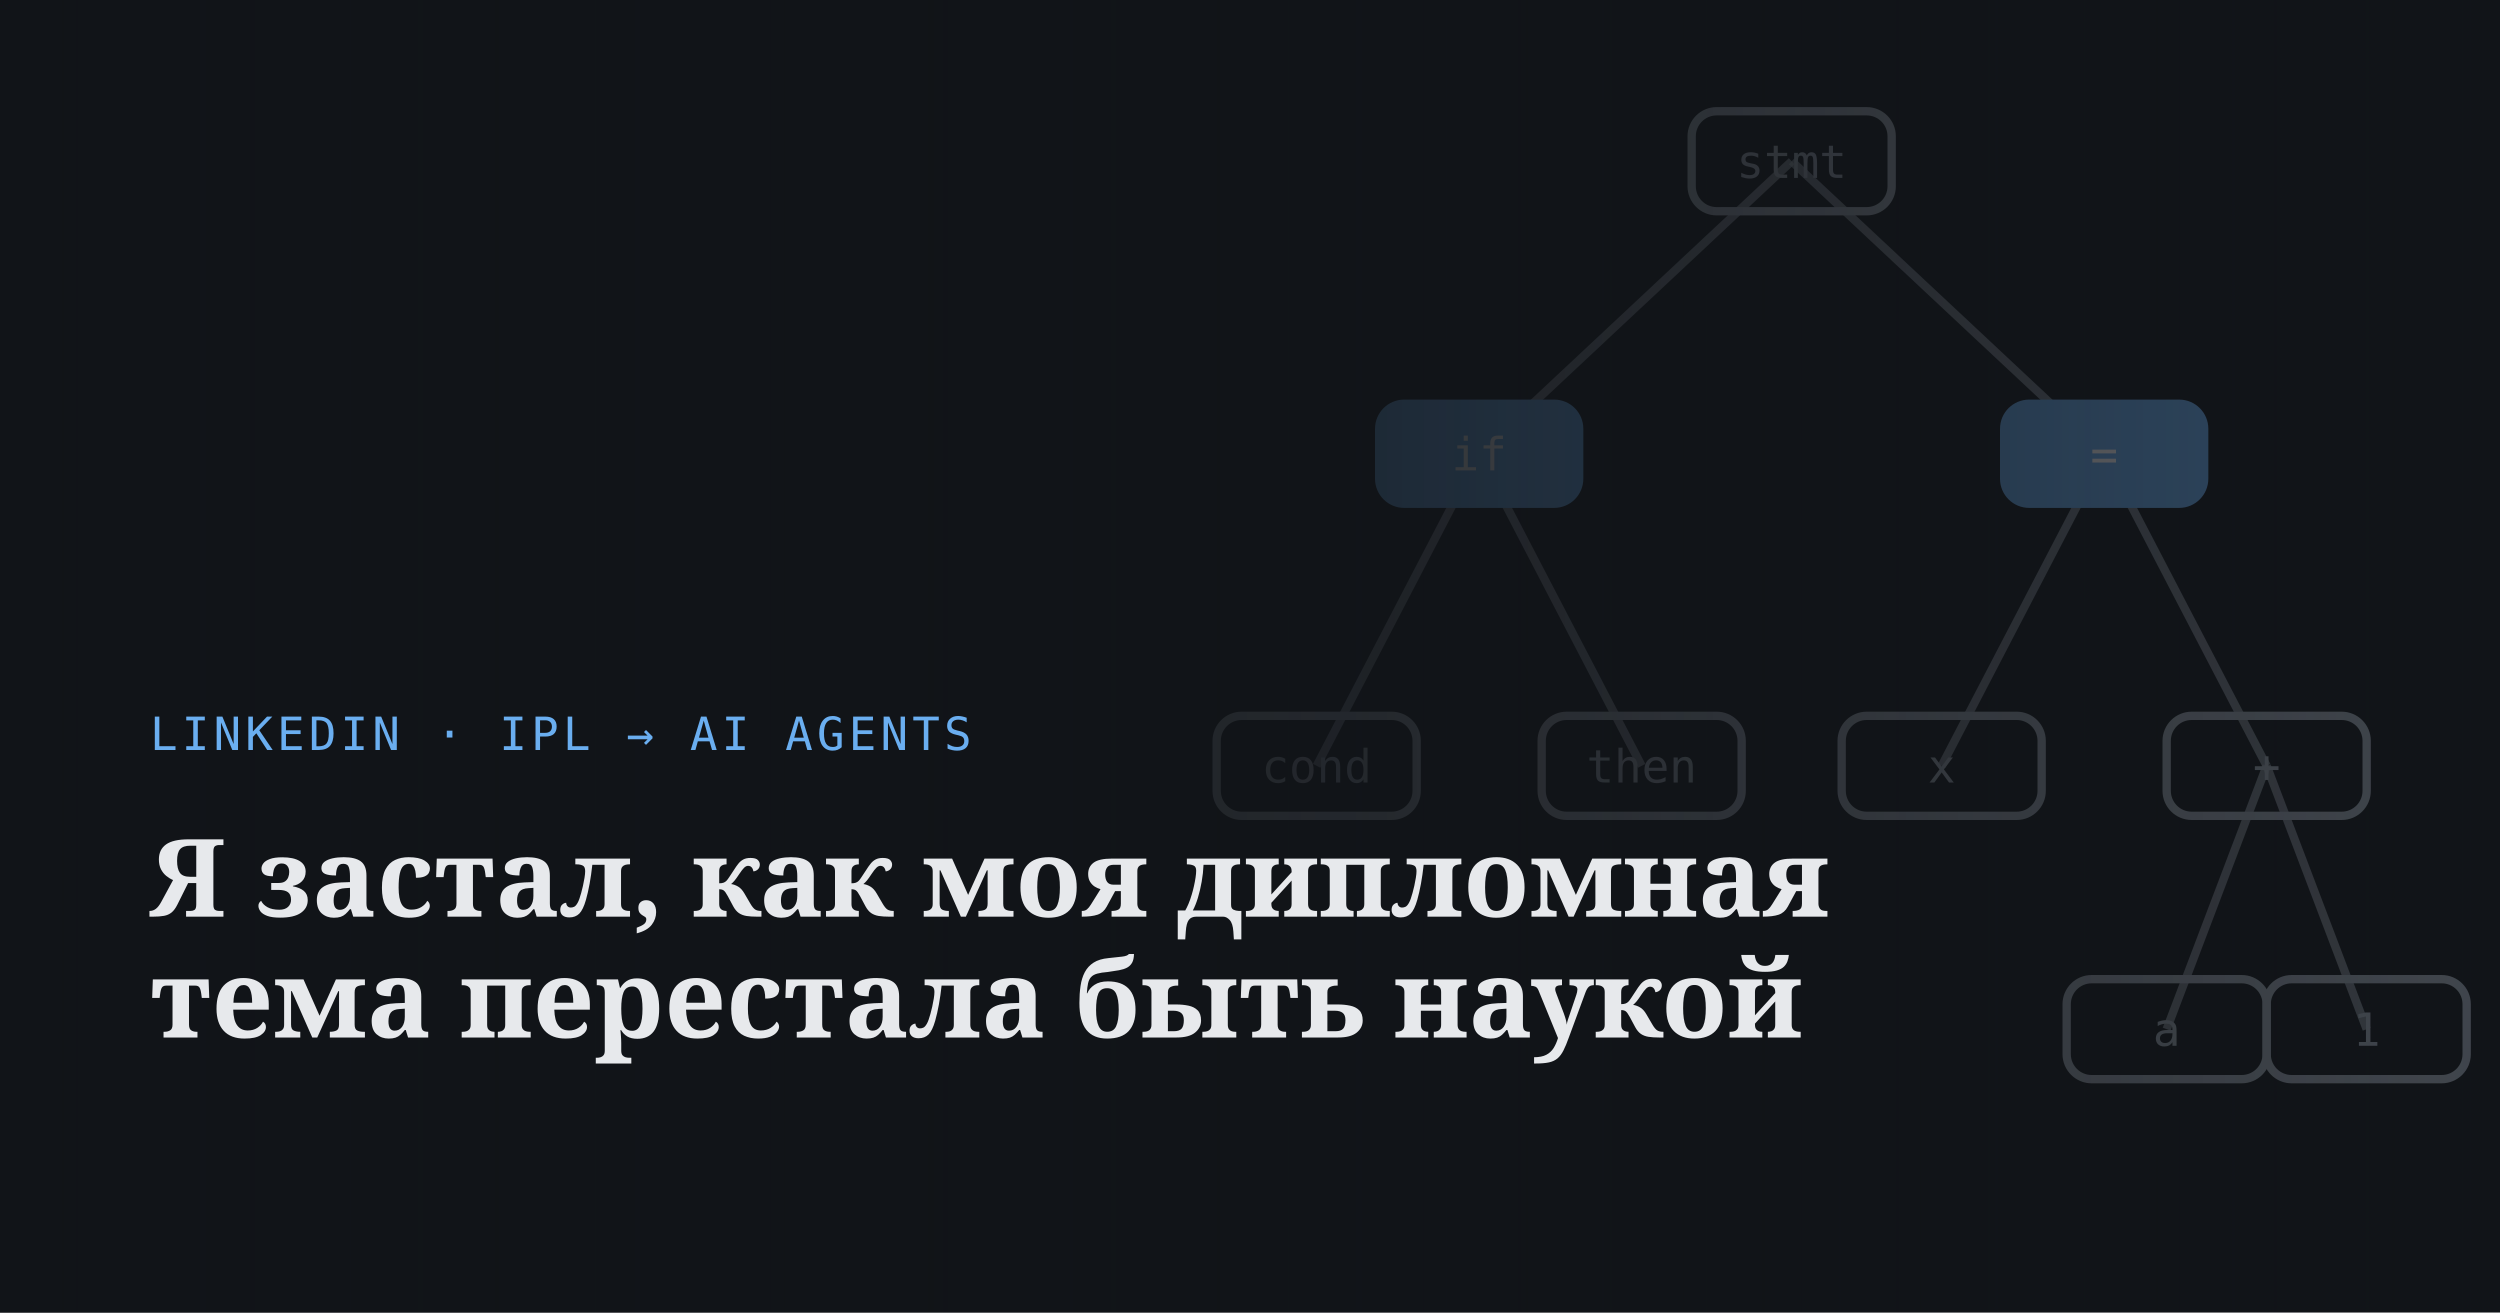
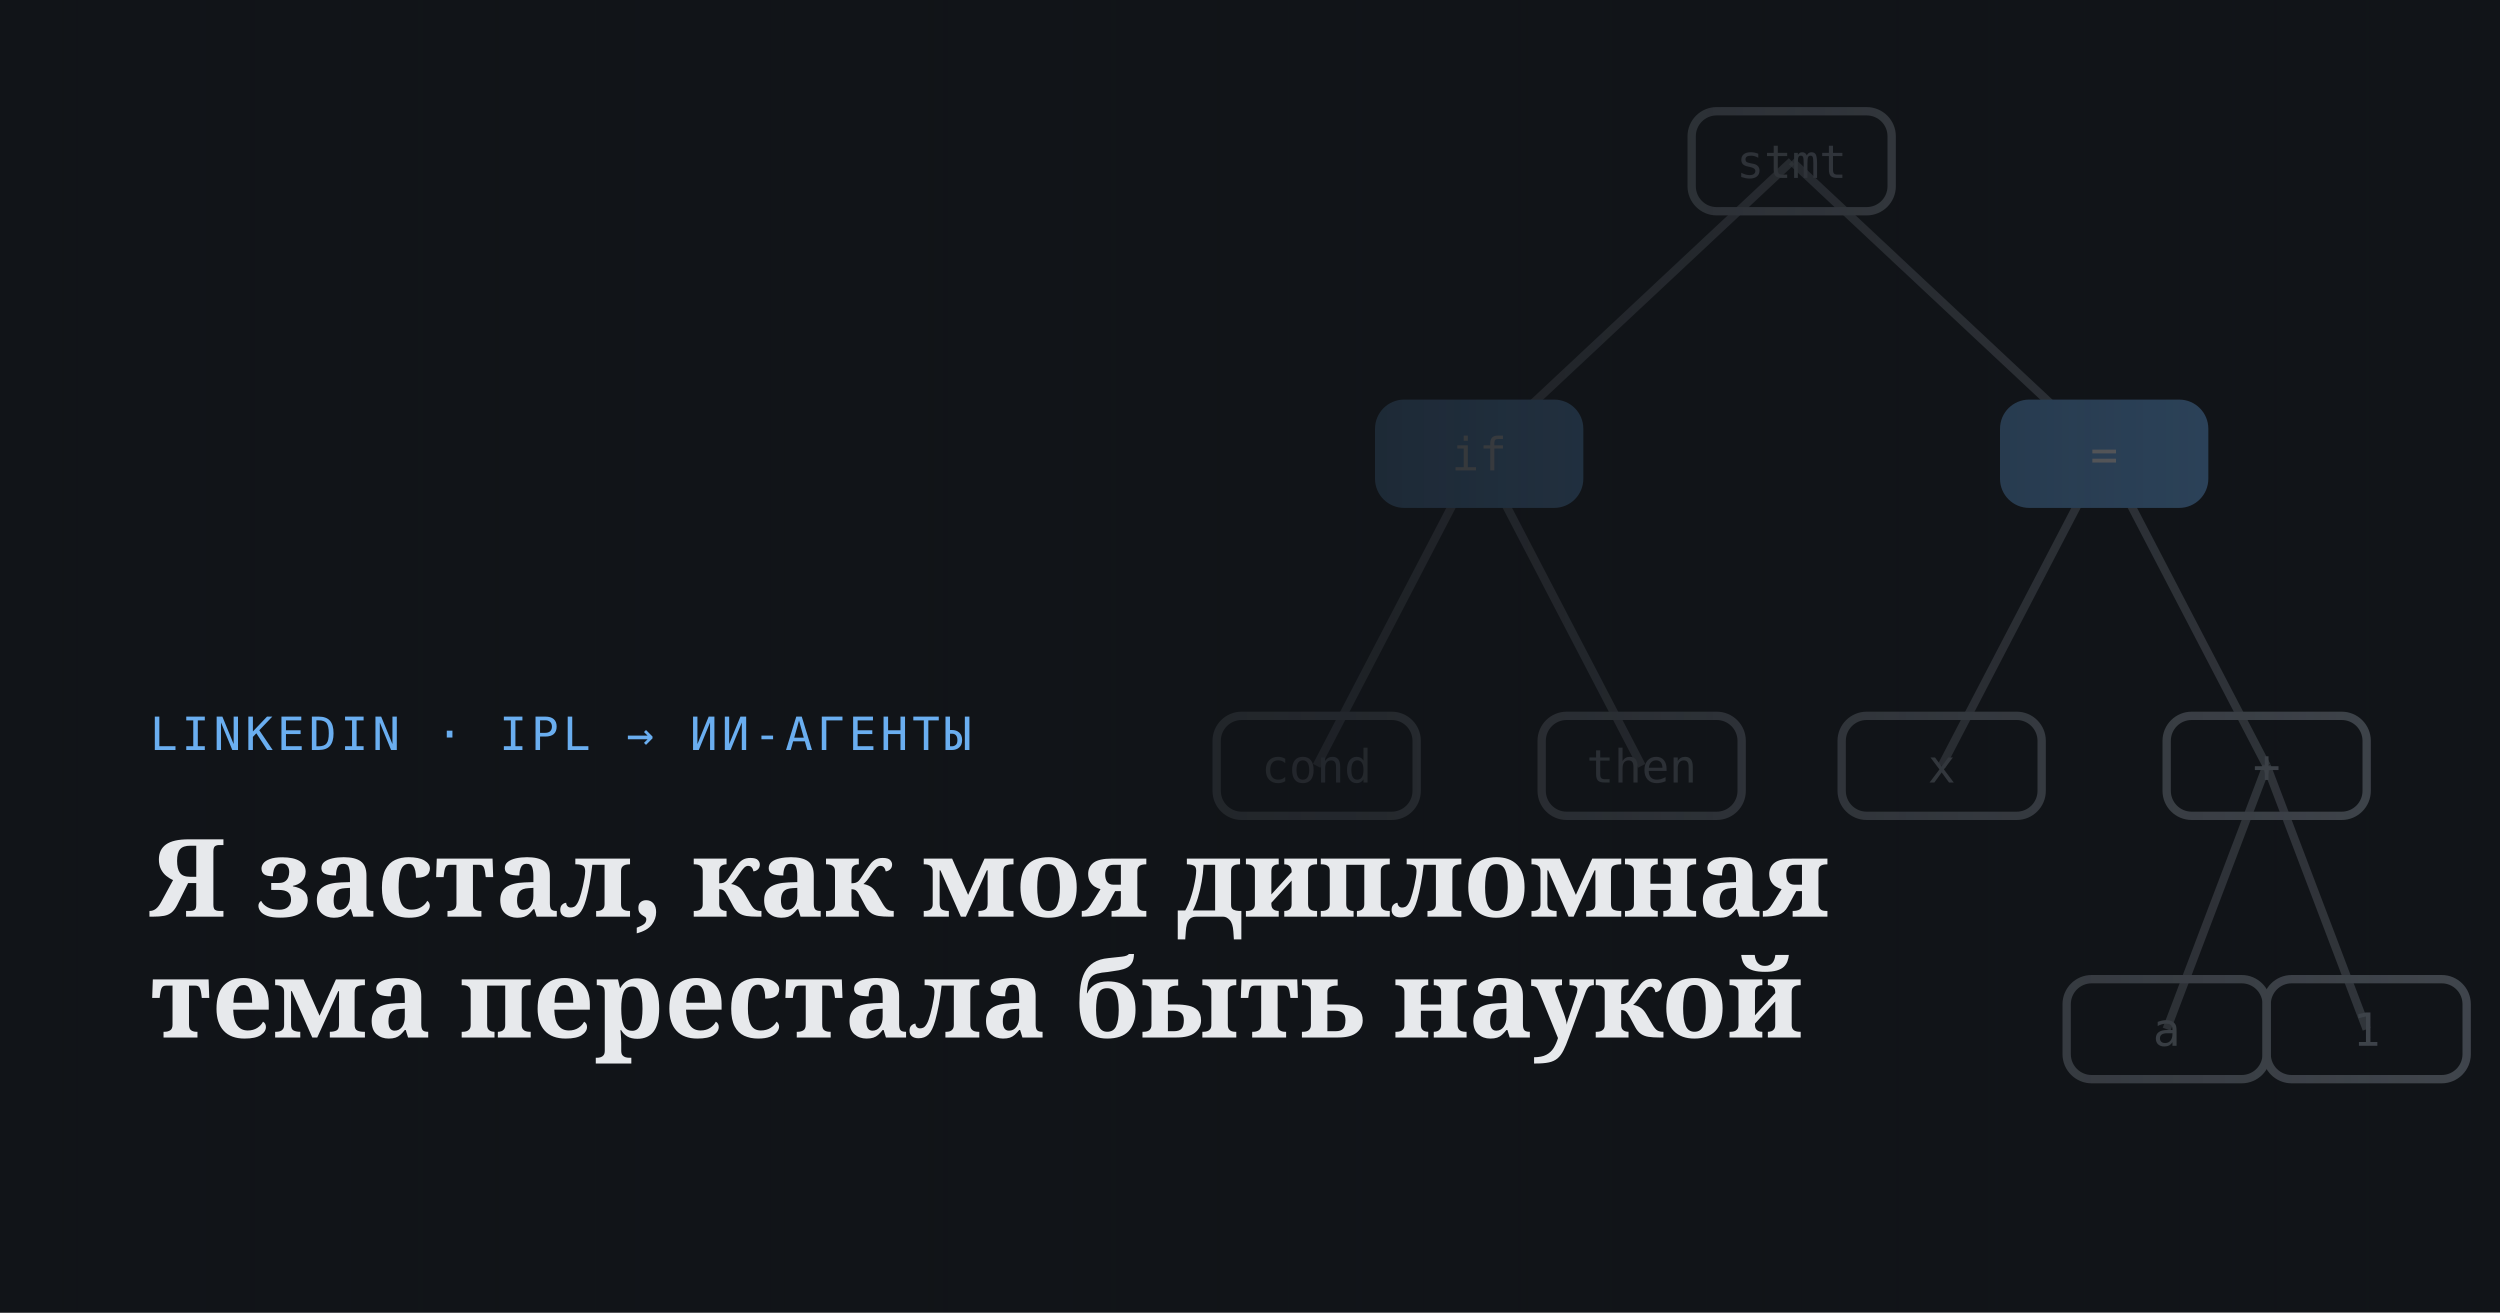
<svg xmlns="http://www.w3.org/2000/svg" width="1200" height="630" viewBox="0 0 1200 630">
  <rect width="1200" height="630" fill="#111418" />
  <defs>
    <linearGradient id="fade" x1="0" x2="1">
      <stop offset="0" stop-color="#111418" />
      <stop offset=".55" stop-color="#111418" stop-opacity=".6" />
      <stop offset="1" stop-color="#111418" stop-opacity="0" />
    </linearGradient>
  </defs>
  <g opacity=".35">
    <line x1="860.0" y1="77.4" x2="710.0" y2="217.8" stroke="#9aa3ae" stroke-width="4" opacity=".7" />
    <line x1="860.0" y1="77.4" x2="1010.0" y2="217.8" stroke="#9aa3ae" stroke-width="4" opacity=".7" />
    <line x1="710.0" y1="217.8" x2="632.0" y2="367.6" stroke="#9aa3ae" stroke-width="4" opacity=".7" />
    <line x1="710.0" y1="217.8" x2="788.0" y2="367.6" stroke="#9aa3ae" stroke-width="4" opacity=".7" />
    <line x1="1010.0" y1="217.8" x2="932.0" y2="367.6" stroke="#9aa3ae" stroke-width="4" opacity=".7" />
    <line x1="1010.0" y1="217.8" x2="1088.0" y2="367.6" stroke="#9aa3ae" stroke-width="4" opacity=".7" />
    <line x1="1088.0" y1="367.6" x2="1040.0" y2="494.0" stroke="#9aa3ae" stroke-width="4" opacity=".7" />
    <line x1="1088.0" y1="367.6" x2="1136.0" y2="494.0" stroke="#9aa3ae" stroke-width="4" opacity=".7" />
    <rect x="812.0" y="53.4" width="96" height="48" rx="12" fill="none" stroke="#9aa3ae" stroke-width="4" />
    <text x="860.0" y="85.4" text-anchor="middle" font-family="'JetBrains Mono', Consolas, monospace" font-size="22" fill="#9aa3ae">stmt</text>
    <rect x="662.0" y="193.8" width="96" height="48" rx="12" fill="#6aaef0" stroke="#6aaef0" stroke-width="4" />
    <text x="710.0" y="225.8" text-anchor="middle" font-family="'JetBrains Mono', Consolas, monospace" font-size="22" fill="#ffffff">if</text>
    <rect x="962.0" y="193.8" width="96" height="48" rx="12" fill="#6aaef0" stroke="#6aaef0" stroke-width="4" />
    <text x="1010.0" y="225.8" text-anchor="middle" font-family="'JetBrains Mono', Consolas, monospace" font-size="22" fill="#ffffff">=</text>
    <rect x="584.0" y="343.6" width="96" height="48" rx="12" fill="none" stroke="#9aa3ae" stroke-width="4" />
    <text x="632.0" y="375.6" text-anchor="middle" font-family="'JetBrains Mono', Consolas, monospace" font-size="22" fill="#9aa3ae">cond</text>
    <rect x="740.0" y="343.6" width="96" height="48" rx="12" fill="none" stroke="#9aa3ae" stroke-width="4" />
    <text x="788.0" y="375.6" text-anchor="middle" font-family="'JetBrains Mono', Consolas, monospace" font-size="22" fill="#9aa3ae">then</text>
    <rect x="884.0" y="343.6" width="96" height="48" rx="12" fill="none" stroke="#9aa3ae" stroke-width="4" />
    <text x="932.0" y="375.6" text-anchor="middle" font-family="'JetBrains Mono', Consolas, monospace" font-size="22" fill="#9aa3ae">x</text>
    <rect x="1040.0" y="343.6" width="96" height="48" rx="12" fill="none" stroke="#9aa3ae" stroke-width="4" />
    <text x="1088.0" y="375.6" text-anchor="middle" font-family="'JetBrains Mono', Consolas, monospace" font-size="22" fill="#9aa3ae">+</text>
    <rect x="992.0" y="470.0" width="96" height="48" rx="12" fill="none" stroke="#9aa3ae" stroke-width="4" />
    <text x="1040.0" y="502.0" text-anchor="middle" font-family="'JetBrains Mono', Consolas, monospace" font-size="22" fill="#9aa3ae">a</text>
    <rect x="1088.0" y="470.0" width="96" height="48" rx="12" fill="none" stroke="#9aa3ae" stroke-width="4" />
    <text x="1136.0" y="502.0" text-anchor="middle" font-family="'JetBrains Mono', Consolas, monospace" font-size="22" fill="#9aa3ae">1</text>
  </g>
  <rect x="0" y="0" width="1200" height="630" fill="url(#fade)" />
-   <text x="72" y="360" font-family="'JetBrains Mono', Consolas, monospace" font-size="22" letter-spacing="2" fill="#6aaef0">LINKEDIN · IPL → AI AGENTS</text>
+   <text x="72" y="360" font-family="'JetBrains Mono', Consolas, monospace" font-size="22" letter-spacing="2" fill="#6aaef0">LINKEDIN · IPL → ИИ-АГЕНТЫ</text>
  <text x="72" y="440" font-family="'Source Serif 4', Georgia, serif" font-weight="600" font-size="52" fill="#e7e9ec">Я застал, как моя дипломная</text>
  <text x="72" y="498" font-family="'Source Serif 4', Georgia, serif" font-weight="600" font-size="52" fill="#e7e9ec">тема перестала быть наукой</text>
</svg>
